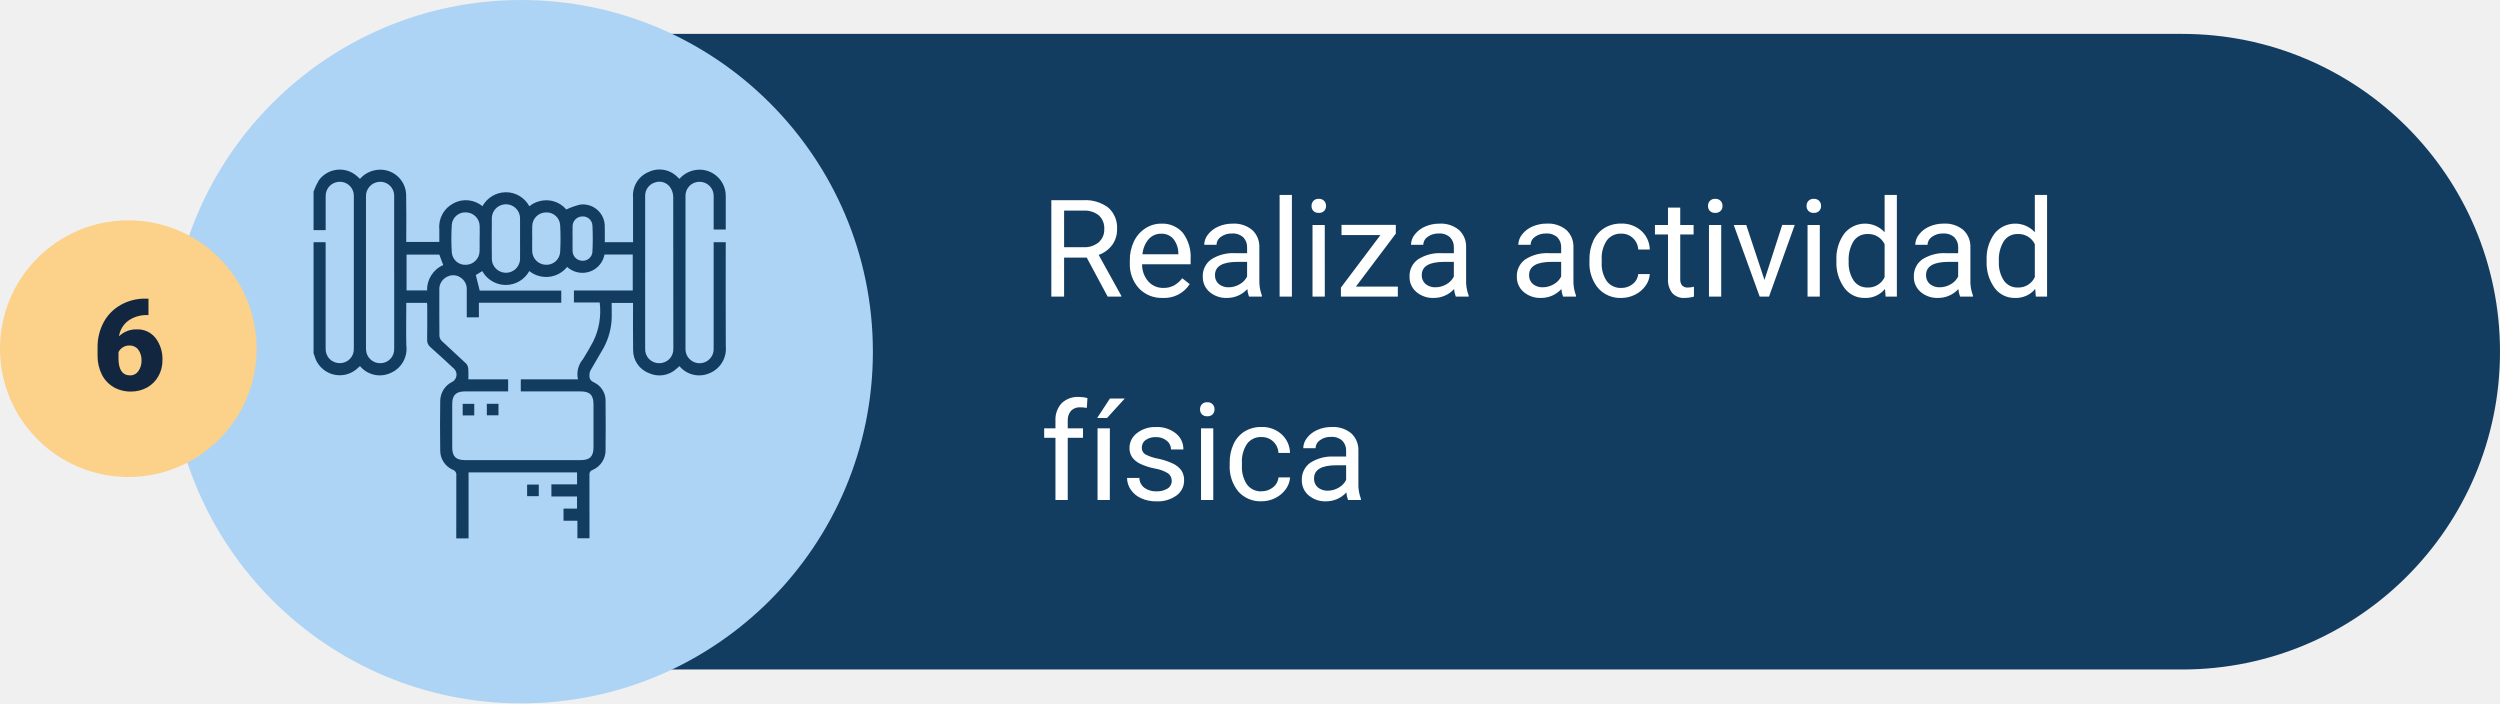
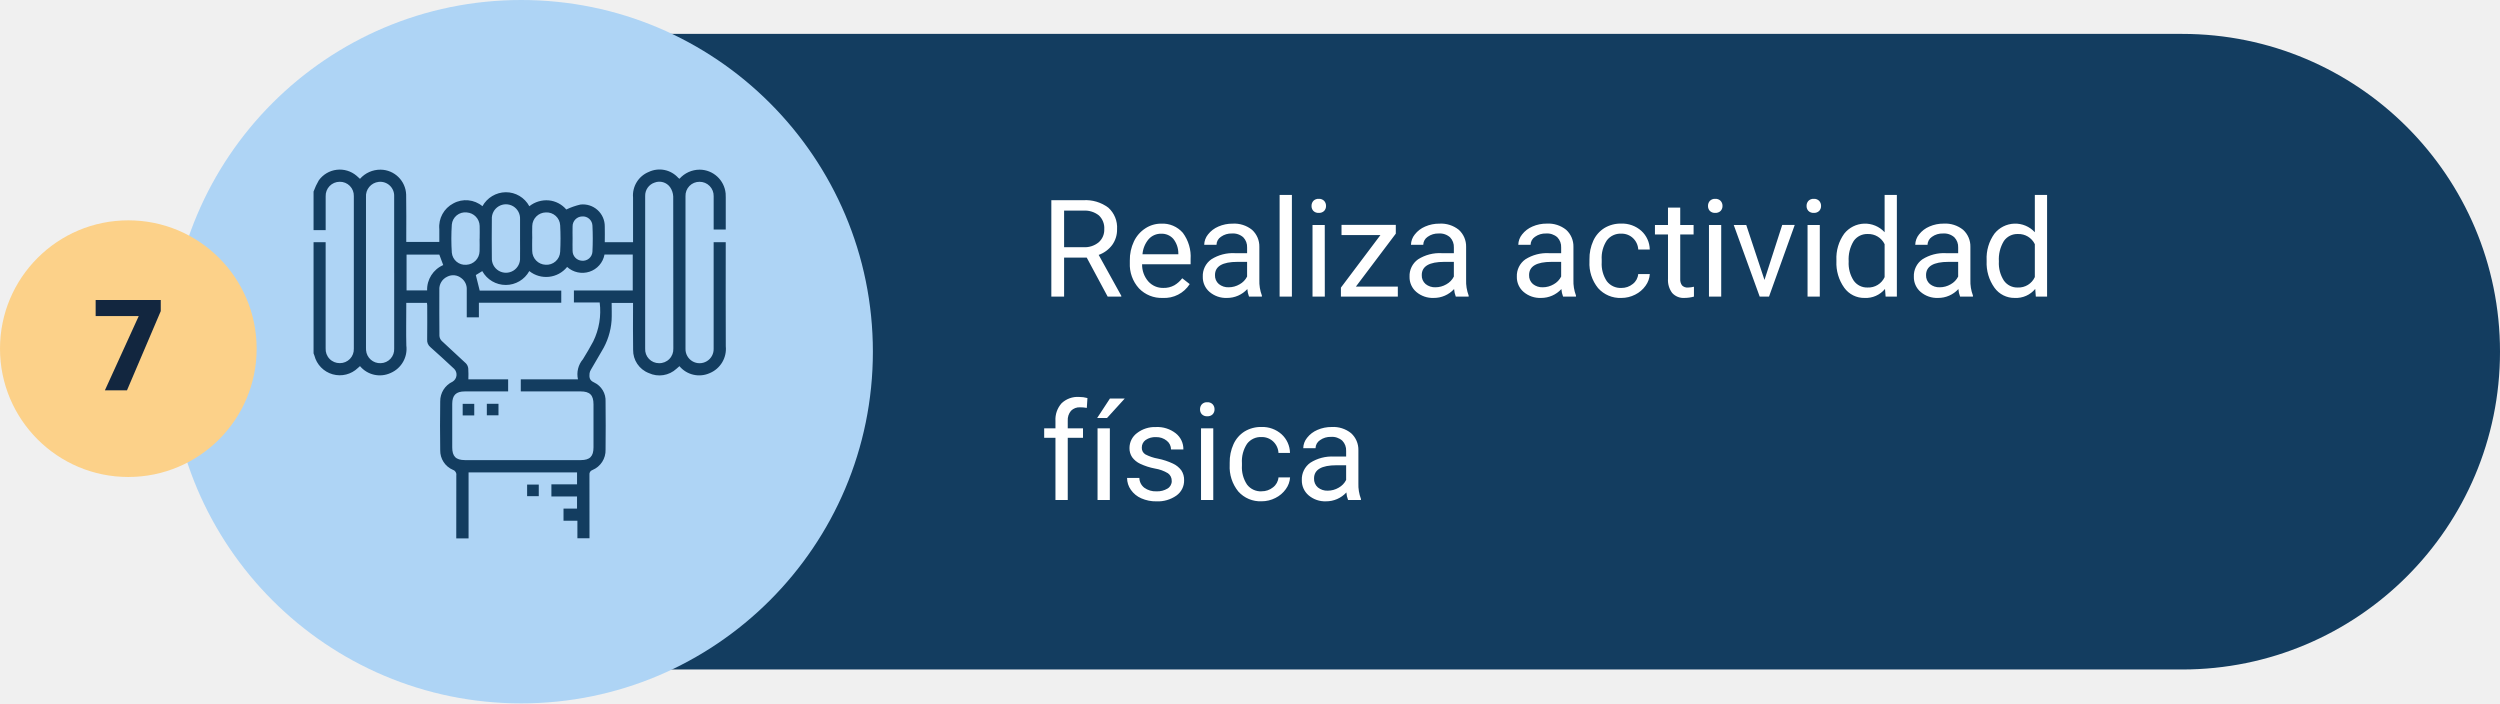
<svg xmlns="http://www.w3.org/2000/svg" width="295" height="83" viewBox="0 0 295 83">
  <defs>
    <clipPath id="clip-path">
      <rect id="Rectángulo_36353" data-name="Rectángulo 36353" width="48.645" height="43.531" fill="#133d60" />
    </clipPath>
  </defs>
-   <g id="Grupo_136244" data-name="Grupo 136244" transform="translate(-810 -7008)">
-     <path id="Trazado_129365" data-name="Trazado 129365" d="M37.5,0H225.756a37.5,37.5,0,0,1,0,75H37.5a37.5,37.5,0,0,1,0-75Z" transform="translate(841.744 7012)" fill="#133d60" />
-     <path id="Trazado_129368" data-name="Trazado 129368" d="M5.492,10.4H2.82V15H1.313V3.625H5.078A4.457,4.457,0,0,1,8.035,4.5,3.148,3.148,0,0,1,9.07,7.047,3.062,3.062,0,0,1,8.5,8.9a3.428,3.428,0,0,1-1.6,1.18L9.57,14.906V15H7.961ZM2.82,9.172h2.3A2.6,2.6,0,0,0,6.9,8.593a1.959,1.959,0,0,0,.66-1.55,2.062,2.062,0,0,0-.629-1.62,2.663,2.663,0,0,0-1.816-.571H2.82Zm11.633,5.984a3.693,3.693,0,0,1-2.8-1.129,4.19,4.19,0,0,1-1.078-3.02v-.266a5.073,5.073,0,0,1,.48-2.246A3.748,3.748,0,0,1,12.4,6.949a3.378,3.378,0,0,1,1.871-.559,3.166,3.166,0,0,1,2.563,1.086,4.7,4.7,0,0,1,.914,3.109v.6H12.023a3,3,0,0,0,.73,2.02,2.3,2.3,0,0,0,1.777.77,2.517,2.517,0,0,0,1.3-.312,3.259,3.259,0,0,0,.93-.828l.883.688A3.55,3.55,0,0,1,14.453,15.156Zm-.18-7.578a1.928,1.928,0,0,0-1.469.637A3.1,3.1,0,0,0,12.07,10H16.3V9.891a2.753,2.753,0,0,0-.594-1.707A1.815,1.815,0,0,0,14.273,7.578ZM24.641,15a3.036,3.036,0,0,1-.2-.891,3.225,3.225,0,0,1-2.406,1.047,2.984,2.984,0,0,1-2.051-.707,2.287,2.287,0,0,1-.8-1.793,2.39,2.39,0,0,1,1-2.051,4.733,4.733,0,0,1,2.824-.73h1.406V9.211A1.623,1.623,0,0,0,23.961,8a1.821,1.821,0,0,0-1.336-.449,2.108,2.108,0,0,0-1.3.391,1.151,1.151,0,0,0-.523.945H19.352A2,2,0,0,1,19.8,7.668a3.066,3.066,0,0,1,1.219-.934,4.1,4.1,0,0,1,1.691-.344A3.342,3.342,0,0,1,25,7.121a2.635,2.635,0,0,1,.859,2.012v3.891a4.757,4.757,0,0,0,.3,1.852V15Zm-2.4-1.1a2.54,2.54,0,0,0,1.289-.352,2.127,2.127,0,0,0,.883-.914V10.9H23.281q-2.656,0-2.656,1.555a1.316,1.316,0,0,0,.453,1.063A1.742,1.742,0,0,0,22.242,13.9ZM29.7,15H28.25V3H29.7Zm3.883,0H32.133V6.547h1.445ZM32.016,4.3a.863.863,0,0,1,.215-.594.807.807,0,0,1,.637-.242.819.819,0,0,1,.641.242.854.854,0,0,1,.219.594.826.826,0,0,1-.219.586.834.834,0,0,1-.641.234.821.821,0,0,1-.637-.234A.834.834,0,0,1,32.016,4.3ZM37.25,13.82H42.2V15H35.484V13.938l4.664-6.2H35.555v-1.2h6.406V7.57ZM49.039,15a3.036,3.036,0,0,1-.2-.891,3.225,3.225,0,0,1-2.406,1.047,2.984,2.984,0,0,1-2.051-.707,2.287,2.287,0,0,1-.8-1.793,2.39,2.39,0,0,1,1-2.051,4.733,4.733,0,0,1,2.824-.73h1.406V9.211A1.623,1.623,0,0,0,48.359,8a1.821,1.821,0,0,0-1.336-.449,2.107,2.107,0,0,0-1.3.391,1.151,1.151,0,0,0-.523.945H43.75A2,2,0,0,1,44.2,7.668a3.066,3.066,0,0,1,1.219-.934,4.1,4.1,0,0,1,1.691-.344,3.342,3.342,0,0,1,2.289.73,2.635,2.635,0,0,1,.859,2.012v3.891a4.757,4.757,0,0,0,.3,1.852V15Zm-2.4-1.1a2.54,2.54,0,0,0,1.289-.352,2.127,2.127,0,0,0,.883-.914V10.9H47.68q-2.656,0-2.656,1.555a1.316,1.316,0,0,0,.453,1.063A1.742,1.742,0,0,0,46.641,13.9ZM61.7,15a3.036,3.036,0,0,1-.2-.891,3.225,3.225,0,0,1-2.406,1.047,2.984,2.984,0,0,1-2.051-.707,2.287,2.287,0,0,1-.8-1.793,2.39,2.39,0,0,1,1-2.051,4.733,4.733,0,0,1,2.824-.73h1.406V9.211A1.623,1.623,0,0,0,61.023,8a1.821,1.821,0,0,0-1.336-.449,2.107,2.107,0,0,0-1.3.391,1.151,1.151,0,0,0-.523.945H56.414a2,2,0,0,1,.449-1.223,3.066,3.066,0,0,1,1.219-.934,4.1,4.1,0,0,1,1.691-.344,3.342,3.342,0,0,1,2.289.73,2.635,2.635,0,0,1,.859,2.012v3.891a4.757,4.757,0,0,0,.3,1.852V15Zm-2.4-1.1a2.54,2.54,0,0,0,1.289-.352,2.127,2.127,0,0,0,.883-.914V10.9H60.344q-2.656,0-2.656,1.555a1.316,1.316,0,0,0,.453,1.063A1.742,1.742,0,0,0,59.3,13.9Zm9.273.078a2.082,2.082,0,0,0,1.352-.469,1.649,1.649,0,0,0,.641-1.172h1.367a2.621,2.621,0,0,1-.5,1.383,3.293,3.293,0,0,1-1.23,1.047,3.55,3.55,0,0,1-1.629.391A3.482,3.482,0,0,1,65.832,14a4.59,4.59,0,0,1-1.02-3.152v-.242a5.089,5.089,0,0,1,.453-2.2,3.451,3.451,0,0,1,1.3-1.492,3.7,3.7,0,0,1,2-.531,3.39,3.39,0,0,1,2.363.852,3.043,3.043,0,0,1,1,2.211H70.57a1.992,1.992,0,0,0-.621-1.348,1.932,1.932,0,0,0-1.379-.527,2.023,2.023,0,0,0-1.707.793,3.724,3.724,0,0,0-.605,2.293v.273a3.65,3.65,0,0,0,.6,2.25A2.033,2.033,0,0,0,68.578,13.977ZM75.523,4.5V6.547H77.1V7.664H75.523v5.249a1.173,1.173,0,0,0,.211.763.888.888,0,0,0,.719.254,3.5,3.5,0,0,0,.688-.094V15a4.215,4.215,0,0,1-1.109.155,1.8,1.8,0,0,1-1.461-.586,2.517,2.517,0,0,1-.492-1.664V7.664H72.539V6.547h1.539V4.5ZM80.359,15H78.914V6.547h1.445ZM78.8,4.3a.863.863,0,0,1,.215-.594.807.807,0,0,1,.637-.242.819.819,0,0,1,.641.242.854.854,0,0,1,.219.594.826.826,0,0,1-.219.586.834.834,0,0,1-.641.234.821.821,0,0,1-.637-.234A.834.834,0,0,1,78.8,4.3Zm6.664,8.734,2.094-6.492h1.477L86,15H84.9L81.836,6.547h1.477ZM91.992,15H90.547V6.547h1.445ZM90.43,4.3a.863.863,0,0,1,.215-.594.807.807,0,0,1,.637-.242.819.819,0,0,1,.641.242.854.854,0,0,1,.219.594.826.826,0,0,1-.219.586.834.834,0,0,1-.641.234.821.821,0,0,1-.637-.234A.834.834,0,0,1,90.43,4.3Zm3.523,6.4a4.952,4.952,0,0,1,.922-3.129,3.137,3.137,0,0,1,4.766-.168V3h1.445V15H99.758l-.07-.906a2.943,2.943,0,0,1-2.414,1.063,2.887,2.887,0,0,1-2.395-1.2,5.008,5.008,0,0,1-.926-3.141Zm1.445.164a3.749,3.749,0,0,0,.594,2.25,1.92,1.92,0,0,0,1.641.813A2.108,2.108,0,0,0,99.641,12.7V8.813a2.125,2.125,0,0,0-1.992-1.2,1.929,1.929,0,0,0-1.656.82A4.128,4.128,0,0,0,95.4,10.867ZM108.547,15a3.036,3.036,0,0,1-.2-.891,3.225,3.225,0,0,1-2.406,1.047,2.984,2.984,0,0,1-2.051-.707,2.288,2.288,0,0,1-.8-1.793,2.39,2.39,0,0,1,1-2.051,4.733,4.733,0,0,1,2.824-.73h1.406V9.211A1.623,1.623,0,0,0,107.867,8a1.821,1.821,0,0,0-1.336-.449,2.108,2.108,0,0,0-1.3.391,1.151,1.151,0,0,0-.523.945h-1.453a2,2,0,0,1,.449-1.223,3.066,3.066,0,0,1,1.219-.934,4.1,4.1,0,0,1,1.691-.344,3.342,3.342,0,0,1,2.289.73,2.635,2.635,0,0,1,.859,2.012v3.891a4.757,4.757,0,0,0,.3,1.852V15Zm-2.4-1.1a2.54,2.54,0,0,0,1.289-.352,2.127,2.127,0,0,0,.883-.914V10.9h-1.133q-2.656,0-2.656,1.555a1.316,1.316,0,0,0,.453,1.063A1.742,1.742,0,0,0,106.148,13.9Zm5.531-3.2a4.952,4.952,0,0,1,.922-3.129,3.137,3.137,0,0,1,4.766-.168V3h1.445V15h-1.328l-.07-.906A2.943,2.943,0,0,1,115,15.156a2.887,2.887,0,0,1-2.395-1.2,5.008,5.008,0,0,1-.926-3.141Zm1.445.164a3.749,3.749,0,0,0,.594,2.25,1.92,1.92,0,0,0,1.641.813,2.108,2.108,0,0,0,2.008-1.234V8.813a2.125,2.125,0,0,0-1.992-1.2,1.929,1.929,0,0,0-1.656.82A4.128,4.128,0,0,0,113.125,10.867ZM1.8,39V31.664H.469V30.547H1.8V29.68a2.878,2.878,0,0,1,.727-2.1,2.745,2.745,0,0,1,2.055-.742,3.816,3.816,0,0,1,.992.132L5.5,28.133a4.151,4.151,0,0,0-.781-.07,1.41,1.41,0,0,0-1.086.411,1.669,1.669,0,0,0-.383,1.18v.893h1.8v1.117H3.25V39Zm6.414,0H6.766V30.547H8.219Zm.016-11.977h1.75l-2.094,2.3-1.164,0Zm7.289,9.734a1.064,1.064,0,0,0-.441-.91,4.249,4.249,0,0,0-1.539-.559,7.277,7.277,0,0,1-1.742-.562,2.479,2.479,0,0,1-.953-.781,1.869,1.869,0,0,1-.309-1.078,2.193,2.193,0,0,1,.879-1.758,3.432,3.432,0,0,1,2.246-.719A3.532,3.532,0,0,1,16,31.133a2.357,2.357,0,0,1,.895,1.9H15.438a1.3,1.3,0,0,0-.5-1.023,1.888,1.888,0,0,0-1.27-.43,1.976,1.976,0,0,0-1.234.344,1.082,1.082,0,0,0-.445.9.877.877,0,0,0,.414.789,5.1,5.1,0,0,0,1.5.508,7.8,7.8,0,0,1,1.754.578,2.558,2.558,0,0,1,1,.809,1.988,1.988,0,0,1,.324,1.152,2.163,2.163,0,0,1-.906,1.816,3.8,3.8,0,0,1-2.352.684,4.257,4.257,0,0,1-1.8-.359,2.922,2.922,0,0,1-1.223-1A2.42,2.42,0,0,1,10.25,36.4H11.7a1.5,1.5,0,0,0,.582,1.152,2.258,2.258,0,0,0,1.434.426,2.331,2.331,0,0,0,1.316-.332A1.02,1.02,0,0,0,15.523,36.758ZM20.422,39H18.977V30.547h1.445ZM18.859,28.3a.863.863,0,0,1,.215-.594.807.807,0,0,1,.637-.242.819.819,0,0,1,.641.242.854.854,0,0,1,.219.594.826.826,0,0,1-.219.586.834.834,0,0,1-.641.234.821.821,0,0,1-.637-.234A.834.834,0,0,1,18.859,28.3Zm7.266,9.672a2.082,2.082,0,0,0,1.352-.469,1.649,1.649,0,0,0,.641-1.172h1.367a2.621,2.621,0,0,1-.5,1.383,3.293,3.293,0,0,1-1.23,1.047,3.55,3.55,0,0,1-1.629.391A3.482,3.482,0,0,1,23.379,38a4.59,4.59,0,0,1-1.02-3.152v-.242a5.089,5.089,0,0,1,.453-2.2,3.451,3.451,0,0,1,1.3-1.492,3.7,3.7,0,0,1,2-.531,3.39,3.39,0,0,1,2.363.852,3.043,3.043,0,0,1,1,2.211H28.117a1.992,1.992,0,0,0-.621-1.348,1.932,1.932,0,0,0-1.379-.527,2.023,2.023,0,0,0-1.707.793,3.724,3.724,0,0,0-.605,2.293v.273a3.65,3.65,0,0,0,.6,2.25A2.033,2.033,0,0,0,26.125,37.977ZM36.328,39a3.036,3.036,0,0,1-.2-.891,3.225,3.225,0,0,1-2.406,1.047,2.984,2.984,0,0,1-2.051-.707,2.287,2.287,0,0,1-.8-1.793,2.39,2.39,0,0,1,1-2.051,4.733,4.733,0,0,1,2.824-.73H36.1v-.664A1.623,1.623,0,0,0,35.648,32a1.821,1.821,0,0,0-1.336-.449,2.107,2.107,0,0,0-1.3.391,1.151,1.151,0,0,0-.523.945H31.039a2,2,0,0,1,.449-1.223,3.066,3.066,0,0,1,1.219-.934,4.1,4.1,0,0,1,1.691-.344,3.342,3.342,0,0,1,2.289.73,2.635,2.635,0,0,1,.859,2.012v3.891a4.757,4.757,0,0,0,.3,1.852V39Zm-2.4-1.1a2.54,2.54,0,0,0,1.289-.352,2.127,2.127,0,0,0,.883-.914V34.9H34.969q-2.656,0-2.656,1.555a1.316,1.316,0,0,0,.453,1.063A1.742,1.742,0,0,0,33.93,37.9Z" transform="translate(932.744 7028)" fill="#fff" />
-     <g id="Grupo_134445" data-name="Grupo 134445" transform="translate(-51.256 2418)">
-       <circle id="Elipse_4971" data-name="Elipse 4971" cx="41.5" cy="41.5" r="41.5" transform="translate(881.256 4590)" fill="#aed4f5" />
-     </g>
-     <g id="Grupo_136159" data-name="Grupo 136159" transform="translate(847 7028)">
-       <g id="Grupo_136158" data-name="Grupo 136158" clip-path="url(#clip-path)">
-         <path id="Trazado_128974" data-name="Trazado 128974" d="M0,2.6A7.876,7.876,0,0,1,.619,1.279,3.053,3.053,0,0,1,5.066.731c.134.11.258.231.412.37A3.194,3.194,0,0,1,7.912.02a3.049,3.049,0,0,1,3.014,2.943c.032,1.678.011,3.357.013,5.035,0,.172,0,.344,0,.55h3.9c0-.509.008-1.01,0-1.512A3.1,3.1,0,0,1,16.494,4a3.061,3.061,0,0,1,3.433.33,3.19,3.19,0,0,1,2.742-1.648,3.135,3.135,0,0,1,2.792,1.652,3.246,3.246,0,0,1,2.308-.69,3.094,3.094,0,0,1,2.054,1.076,8.113,8.113,0,0,1,1.667-.584,2.577,2.577,0,0,1,2.873,2.587c.02.6,0,1.2,0,1.855H37.7V6.6c0-1.093.011-2.186,0-3.278A2.993,2.993,0,0,1,39.558.284a2.968,2.968,0,0,1,3.483.71,1.264,1.264,0,0,0,.137.1A3.193,3.193,0,0,1,45.563.019a3.1,3.1,0,0,1,3.063,2.807c.014.157.012.316.012.475,0,1.25,0,2.5,0,3.787H47.212V4.529c0-.459.007-.918,0-1.378a1.656,1.656,0,0,0-1.666-1.7,1.639,1.639,0,0,0-1.658,1.7q-.007,9,0,18a1.662,1.662,0,1,0,3.322-.021q.01-5.962,0-11.924V8.579h1.426v.547c0,3.911-.013,7.823.007,11.734a3.1,3.1,0,0,1-1.89,3.165,3.04,3.04,0,0,1-3.58-.819c-.114.1-.226.2-.341.3a2.965,2.965,0,0,1-3.279.514,2.887,2.887,0,0,1-1.845-2.752c-.03-1.662-.009-3.325-.01-4.988,0-.17,0-.339,0-.535H35.175c0,.7.031,1.388-.007,2.075A8,8,0,0,1,34,21.44c-.423.724-.849,1.446-1.266,2.173a1.128,1.128,0,0,0-.166.433c-.041.456-.04.821.528,1.078A2.36,2.36,0,0,1,34.457,27.4q.031,2.826,0,5.653a2.514,2.514,0,0,1-1.55,2.409.517.517,0,0,0-.352.566c.011,2.312.006,4.624.006,6.936v.553H31.133V41.446H29.495V40.013h1.594V38.582H28.065V37.148h3.026V35.739h-12.8V43.53H16.84v-.556c0-2.3,0-4.592.005-6.888a.578.578,0,0,0-.388-.639,2.471,2.471,0,0,1-1.512-2.336q-.042-2.874,0-5.748a2.536,2.536,0,0,1,1.463-2.328.973.973,0,0,0,.189-1.508c-.929-.861-1.853-1.727-2.806-2.562a1.046,1.046,0,0,1-.386-.9c.02-1.346.008-2.692.006-4.038,0-.09-.018-.181-.03-.292H10.939v.522c0,1.5-.029,3.009.008,4.513A3.1,3.1,0,0,1,9.1,24.008,3.046,3.046,0,0,1,5.479,23.2c-.083.074-.162.142-.238.213A3.089,3.089,0,0,1,.1,21.958c-.026-.09-.064-.176-.1-.265V8.582H1.426v.606q0,5.96,0,11.919A1.651,1.651,0,0,0,3.1,22.849,1.639,1.639,0,0,0,4.752,21.14q.007-9,0-18A1.638,1.638,0,0,0,3.083,1.449,1.652,1.652,0,0,0,1.429,3.161c-.011,1.14,0,2.279,0,3.419v.577H0V2.6M31.2,24.76a2.739,2.739,0,0,1,.587-2.375C32.217,21.7,32.616,21,33,20.291a8.125,8.125,0,0,0,.763-4.6H30.721V14.277h6.943v-4.24H34.33a2.632,2.632,0,0,1-1.78,2.028,2.685,2.685,0,0,1-2.629-.567,3.185,3.185,0,0,1-4.464.487,3.17,3.17,0,0,1-5.549.006l-.761.464.458,1.838h9.625v1.429H19.509v1.724H18.077c0-1.119,0-2.193,0-3.268a1.58,1.58,0,0,0-.64-1.361,1.524,1.524,0,0,0-1.655-.173,1.612,1.612,0,0,0-.941,1.574c0,1.8-.01,3.61.011,5.414a.938.938,0,0,0,.277.6c.941.894,1.913,1.754,2.854,2.648a1.031,1.031,0,0,1,.272.6,12.663,12.663,0,0,1,.012,1.278h4.693v1.429c-1.727,0-3.419,0-5.111,0-1.038,0-1.483.442-1.486,1.469q-.006,2.565,0,5.129c0,1.071.426,1.5,1.494,1.506q6.838.005,13.676,0c1.068,0,1.5-.436,1.5-1.5q0-2.541,0-5.082c0-1.092-.433-1.522-1.527-1.523q-3.253,0-6.505,0h-.549V24.76ZM9.511,12.2v-.9c0-2.707,0-5.413,0-8.12a1.645,1.645,0,0,0-1.824-1.72,1.686,1.686,0,0,0-1.5,1.817q0,8.88,0,17.759c0,.095,0,.19.007.285a1.662,1.662,0,0,0,1.735,1.533,1.632,1.632,0,0,0,1.584-1.725c.007-2.976,0-5.951,0-8.927m29.616-.044c0,2.992,0,5.983,0,8.974a1.632,1.632,0,0,0,1.634,1.723,1.65,1.65,0,0,0,1.69-1.727q.009-8.974-.013-17.949a2.109,2.109,0,0,0-.371-1.092,1.553,1.553,0,0,0-1.82-.545,1.618,1.618,0,0,0-1.119,1.593q-.009,4.511,0,9.022M24.366,8.179V5.949c0-.032,0-.063,0-.095a1.667,1.667,0,1,0-3.329.017q-.024,2.277,0,4.555a1.667,1.667,0,1,0,3.328-.017c.012-.743,0-1.487,0-2.23M19.6,8.172c0-.506.019-1.012,0-1.517a1.633,1.633,0,0,0-1.523-1.589A1.583,1.583,0,0,0,16.314,6.5a24.806,24.806,0,0,0,0,3.313,1.584,1.584,0,0,0,1.712,1.43,1.637,1.637,0,0,0,1.565-1.6c.022-.489,0-.98,0-1.47M25.8,8.134h0c0,.49-.017.98,0,1.469a1.645,1.645,0,0,0,1.578,1.638A1.611,1.611,0,0,0,29.1,9.709a29.354,29.354,0,0,0,0-3.126,1.6,1.6,0,0,0-1.684-1.518,1.632,1.632,0,0,0-1.611,1.6c-.025.489,0,.979,0,1.469M15.3,11.277l-.461-1.238H10.974v4.226H13.4a3.162,3.162,0,0,1,1.9-2.988M30.565,8.141h0c0,.491-.017.982,0,1.472a1.163,1.163,0,0,0,1.1,1.151A1.133,1.133,0,0,0,32.908,9.7c.051-1.026.051-2.058,0-3.084a1.13,1.13,0,0,0-1.217-1.078,1.161,1.161,0,0,0-1.126,1.175c-.018.474,0,.95,0,1.425" transform="translate(0 0.001)" fill="#133d60" />
-         <rect id="Rectángulo_36350" data-name="Rectángulo 36350" width="1.375" height="1.368" transform="translate(25.2 37.18)" fill="#133d60" />
-         <rect id="Rectángulo_36351" data-name="Rectángulo 36351" width="1.366" height="1.367" transform="translate(17.596 27.653)" fill="#133d60" />
-         <rect id="Rectángulo_36352" data-name="Rectángulo 36352" width="1.375" height="1.359" transform="translate(20.446 27.647)" fill="#133d60" />
+   <g id="Grupo_136238" data-name="Grupo 136238" transform="translate(-810 -7008)">
+     <rect id="Rectángulo_36314" data-name="Rectángulo 36314" width="263.256" height="75" rx="37.5" transform="translate(841.744 7012)" fill="#133d60" />
+     <path id="Trazado_129339" data-name="Trazado 129339" d="M5.492,10.4H2.82V15H1.313V3.625H5.078A4.457,4.457,0,0,1,8.035,4.5,3.148,3.148,0,0,1,9.07,7.047,3.062,3.062,0,0,1,8.5,8.9a3.428,3.428,0,0,1-1.6,1.18L9.57,14.906V15H7.961ZM2.82,9.172h2.3A2.6,2.6,0,0,0,6.9,8.593a1.959,1.959,0,0,0,.66-1.55,2.062,2.062,0,0,0-.629-1.62,2.663,2.663,0,0,0-1.816-.571H2.82Zm11.633,5.984a3.693,3.693,0,0,1-2.8-1.129,4.19,4.19,0,0,1-1.078-3.02v-.266a5.073,5.073,0,0,1,.48-2.246A3.748,3.748,0,0,1,12.4,6.949a3.378,3.378,0,0,1,1.871-.559,3.166,3.166,0,0,1,2.563,1.086,4.7,4.7,0,0,1,.914,3.109v.6H12.023a3,3,0,0,0,.73,2.02,2.3,2.3,0,0,0,1.777.77,2.517,2.517,0,0,0,1.3-.312,3.259,3.259,0,0,0,.93-.828l.883.688A3.55,3.55,0,0,1,14.453,15.156Zm-.18-7.578a1.928,1.928,0,0,0-1.469.637A3.1,3.1,0,0,0,12.07,10H16.3V9.891a2.753,2.753,0,0,0-.594-1.707A1.815,1.815,0,0,0,14.273,7.578ZM24.641,15a3.036,3.036,0,0,1-.2-.891,3.225,3.225,0,0,1-2.406,1.047,2.984,2.984,0,0,1-2.051-.707,2.287,2.287,0,0,1-.8-1.793,2.39,2.39,0,0,1,1-2.051,4.733,4.733,0,0,1,2.824-.73h1.406V9.211A1.623,1.623,0,0,0,23.961,8a1.821,1.821,0,0,0-1.336-.449,2.108,2.108,0,0,0-1.3.391,1.151,1.151,0,0,0-.523.945H19.352A2,2,0,0,1,19.8,7.668a3.066,3.066,0,0,1,1.219-.934,4.1,4.1,0,0,1,1.691-.344A3.342,3.342,0,0,1,25,7.121a2.635,2.635,0,0,1,.859,2.012v3.891a4.757,4.757,0,0,0,.3,1.852V15Zm-2.4-1.1a2.54,2.54,0,0,0,1.289-.352,2.127,2.127,0,0,0,.883-.914V10.9H23.281q-2.656,0-2.656,1.555a1.316,1.316,0,0,0,.453,1.063A1.742,1.742,0,0,0,22.242,13.9ZM29.7,15H28.25V3H29.7Zm3.883,0H32.133V6.547h1.445ZM32.016,4.3a.863.863,0,0,1,.215-.594.807.807,0,0,1,.637-.242.819.819,0,0,1,.641.242.854.854,0,0,1,.219.594.826.826,0,0,1-.219.586.834.834,0,0,1-.641.234.821.821,0,0,1-.637-.234A.834.834,0,0,1,32.016,4.3ZM37.25,13.82H42.2V15H35.484V13.938l4.664-6.2H35.555v-1.2h6.406V7.57ZM49.039,15a3.036,3.036,0,0,1-.2-.891,3.225,3.225,0,0,1-2.406,1.047,2.984,2.984,0,0,1-2.051-.707,2.287,2.287,0,0,1-.8-1.793,2.39,2.39,0,0,1,1-2.051,4.733,4.733,0,0,1,2.824-.73h1.406V9.211A1.623,1.623,0,0,0,48.359,8a1.821,1.821,0,0,0-1.336-.449,2.107,2.107,0,0,0-1.3.391,1.151,1.151,0,0,0-.523.945H43.75A2,2,0,0,1,44.2,7.668a3.066,3.066,0,0,1,1.219-.934,4.1,4.1,0,0,1,1.691-.344,3.342,3.342,0,0,1,2.289.73,2.635,2.635,0,0,1,.859,2.012v3.891a4.757,4.757,0,0,0,.3,1.852V15Zm-2.4-1.1a2.54,2.54,0,0,0,1.289-.352,2.127,2.127,0,0,0,.883-.914V10.9H47.68q-2.656,0-2.656,1.555a1.316,1.316,0,0,0,.453,1.063A1.742,1.742,0,0,0,46.641,13.9ZM61.7,15a3.036,3.036,0,0,1-.2-.891,3.225,3.225,0,0,1-2.406,1.047,2.984,2.984,0,0,1-2.051-.707,2.287,2.287,0,0,1-.8-1.793,2.39,2.39,0,0,1,1-2.051,4.733,4.733,0,0,1,2.824-.73h1.406V9.211A1.623,1.623,0,0,0,61.023,8a1.821,1.821,0,0,0-1.336-.449,2.107,2.107,0,0,0-1.3.391,1.151,1.151,0,0,0-.523.945H56.414a2,2,0,0,1,.449-1.223,3.066,3.066,0,0,1,1.219-.934,4.1,4.1,0,0,1,1.691-.344,3.342,3.342,0,0,1,2.289.73,2.635,2.635,0,0,1,.859,2.012v3.891a4.757,4.757,0,0,0,.3,1.852V15Zm-2.4-1.1a2.54,2.54,0,0,0,1.289-.352,2.127,2.127,0,0,0,.883-.914V10.9H60.344q-2.656,0-2.656,1.555a1.316,1.316,0,0,0,.453,1.063A1.742,1.742,0,0,0,59.3,13.9Zm9.273.078a2.082,2.082,0,0,0,1.352-.469,1.649,1.649,0,0,0,.641-1.172h1.367a2.621,2.621,0,0,1-.5,1.383,3.293,3.293,0,0,1-1.23,1.047,3.55,3.55,0,0,1-1.629.391A3.482,3.482,0,0,1,65.832,14a4.59,4.59,0,0,1-1.02-3.152v-.242a5.089,5.089,0,0,1,.453-2.2,3.451,3.451,0,0,1,1.3-1.492,3.7,3.7,0,0,1,2-.531,3.39,3.39,0,0,1,2.363.852,3.043,3.043,0,0,1,1,2.211H70.57a1.992,1.992,0,0,0-.621-1.348,1.932,1.932,0,0,0-1.379-.527,2.023,2.023,0,0,0-1.707.793,3.724,3.724,0,0,0-.605,2.293v.273a3.65,3.65,0,0,0,.6,2.25A2.033,2.033,0,0,0,68.578,13.977ZM75.523,4.5V6.547H77.1V7.664H75.523v5.249a1.173,1.173,0,0,0,.211.763.888.888,0,0,0,.719.254,3.5,3.5,0,0,0,.688-.094V15a4.215,4.215,0,0,1-1.109.155,1.8,1.8,0,0,1-1.461-.586,2.517,2.517,0,0,1-.492-1.664V7.664H72.539V6.547h1.539V4.5ZM80.359,15H78.914V6.547h1.445ZM78.8,4.3a.863.863,0,0,1,.215-.594.807.807,0,0,1,.637-.242.819.819,0,0,1,.641.242.854.854,0,0,1,.219.594.826.826,0,0,1-.219.586.834.834,0,0,1-.641.234.821.821,0,0,1-.637-.234A.834.834,0,0,1,78.8,4.3Zm6.664,8.734,2.094-6.492h1.477L86,15H84.9L81.836,6.547h1.477ZM91.992,15H90.547V6.547h1.445ZM90.43,4.3a.863.863,0,0,1,.215-.594.807.807,0,0,1,.637-.242.819.819,0,0,1,.641.242.854.854,0,0,1,.219.594.826.826,0,0,1-.219.586.834.834,0,0,1-.641.234.821.821,0,0,1-.637-.234A.834.834,0,0,1,90.43,4.3Zm3.523,6.4a4.952,4.952,0,0,1,.922-3.129,3.137,3.137,0,0,1,4.766-.168V3h1.445V15H99.758l-.07-.906a2.943,2.943,0,0,1-2.414,1.063,2.887,2.887,0,0,1-2.395-1.2,5.008,5.008,0,0,1-.926-3.141Zm1.445.164a3.749,3.749,0,0,0,.594,2.25,1.92,1.92,0,0,0,1.641.813A2.108,2.108,0,0,0,99.641,12.7V8.813a2.125,2.125,0,0,0-1.992-1.2,1.929,1.929,0,0,0-1.656.82A4.128,4.128,0,0,0,95.4,10.867ZM108.547,15a3.036,3.036,0,0,1-.2-.891,3.225,3.225,0,0,1-2.406,1.047,2.984,2.984,0,0,1-2.051-.707,2.288,2.288,0,0,1-.8-1.793,2.39,2.39,0,0,1,1-2.051,4.733,4.733,0,0,1,2.824-.73h1.406V9.211A1.623,1.623,0,0,0,107.867,8a1.821,1.821,0,0,0-1.336-.449,2.108,2.108,0,0,0-1.3.391,1.151,1.151,0,0,0-.523.945h-1.453a2,2,0,0,1,.449-1.223,3.066,3.066,0,0,1,1.219-.934,4.1,4.1,0,0,1,1.691-.344,3.342,3.342,0,0,1,2.289.73,2.635,2.635,0,0,1,.859,2.012v3.891a4.757,4.757,0,0,0,.3,1.852V15Zm-2.4-1.1a2.54,2.54,0,0,0,1.289-.352,2.127,2.127,0,0,0,.883-.914V10.9h-1.133q-2.656,0-2.656,1.555a1.316,1.316,0,0,0,.453,1.063A1.742,1.742,0,0,0,106.148,13.9Zm5.531-3.2a4.952,4.952,0,0,1,.922-3.129,3.137,3.137,0,0,1,4.766-.168V3h1.445V15h-1.328l-.07-.906A2.943,2.943,0,0,1,115,15.156a2.887,2.887,0,0,1-2.395-1.2,5.008,5.008,0,0,1-.926-3.141Zm1.445.164a3.749,3.749,0,0,0,.594,2.25,1.92,1.92,0,0,0,1.641.813,2.108,2.108,0,0,0,2.008-1.234V8.813a2.125,2.125,0,0,0-1.992-1.2,1.929,1.929,0,0,0-1.656.82A4.128,4.128,0,0,0,113.125,10.867ZM1.8,39V31.664H.469V30.547H1.8V29.68a2.878,2.878,0,0,1,.727-2.1,2.745,2.745,0,0,1,2.055-.742,3.816,3.816,0,0,1,.992.132L5.5,28.133a4.151,4.151,0,0,0-.781-.07,1.41,1.41,0,0,0-1.086.411,1.669,1.669,0,0,0-.383,1.18v.893h1.8v1.117H3.25V39Zm6.414,0H6.766V30.547H8.219Zm.016-11.977h1.75l-2.094,2.3-1.164,0Zm7.289,9.734a1.064,1.064,0,0,0-.441-.91,4.249,4.249,0,0,0-1.539-.559,7.277,7.277,0,0,1-1.742-.562,2.479,2.479,0,0,1-.953-.781,1.869,1.869,0,0,1-.309-1.078,2.193,2.193,0,0,1,.879-1.758,3.432,3.432,0,0,1,2.246-.719A3.532,3.532,0,0,1,16,31.133a2.357,2.357,0,0,1,.895,1.9H15.438a1.3,1.3,0,0,0-.5-1.023,1.888,1.888,0,0,0-1.27-.43,1.976,1.976,0,0,0-1.234.344,1.082,1.082,0,0,0-.445.9.877.877,0,0,0,.414.789,5.1,5.1,0,0,0,1.5.508,7.8,7.8,0,0,1,1.754.578,2.558,2.558,0,0,1,1,.809,1.988,1.988,0,0,1,.324,1.152,2.163,2.163,0,0,1-.906,1.816,3.8,3.8,0,0,1-2.352.684,4.257,4.257,0,0,1-1.8-.359,2.922,2.922,0,0,1-1.223-1A2.42,2.42,0,0,1,10.25,36.4H11.7a1.5,1.5,0,0,0,.582,1.152,2.258,2.258,0,0,0,1.434.426,2.331,2.331,0,0,0,1.316-.332A1.02,1.02,0,0,0,15.523,36.758ZM20.422,39H18.977V30.547h1.445ZM18.859,28.3a.863.863,0,0,1,.215-.594.807.807,0,0,1,.637-.242.819.819,0,0,1,.641.242.854.854,0,0,1,.219.594.826.826,0,0,1-.219.586.834.834,0,0,1-.641.234.821.821,0,0,1-.637-.234A.834.834,0,0,1,18.859,28.3Zm7.266,9.672a2.082,2.082,0,0,0,1.352-.469,1.649,1.649,0,0,0,.641-1.172h1.367a2.621,2.621,0,0,1-.5,1.383,3.293,3.293,0,0,1-1.23,1.047,3.55,3.55,0,0,1-1.629.391A3.482,3.482,0,0,1,23.379,38a4.59,4.59,0,0,1-1.02-3.152v-.242a5.089,5.089,0,0,1,.453-2.2,3.451,3.451,0,0,1,1.3-1.492,3.7,3.7,0,0,1,2-.531,3.39,3.39,0,0,1,2.363.852,3.043,3.043,0,0,1,1,2.211H28.117a1.992,1.992,0,0,0-.621-1.348,1.932,1.932,0,0,0-1.379-.527,2.023,2.023,0,0,0-1.707.793,3.724,3.724,0,0,0-.605,2.293v.273a3.65,3.65,0,0,0,.6,2.25A2.033,2.033,0,0,0,26.125,37.977ZM36.328,39a3.036,3.036,0,0,1-.2-.891,3.225,3.225,0,0,1-2.406,1.047,2.984,2.984,0,0,1-2.051-.707,2.287,2.287,0,0,1-.8-1.793,2.39,2.39,0,0,1,1-2.051,4.733,4.733,0,0,1,2.824-.73H36.1v-.664A1.623,1.623,0,0,0,35.648,32a1.821,1.821,0,0,0-1.336-.449,2.107,2.107,0,0,0-1.3.391,1.151,1.151,0,0,0-.523.945H31.039a2,2,0,0,1,.449-1.223,3.066,3.066,0,0,1,1.219-.934,4.1,4.1,0,0,1,1.691-.344,3.342,3.342,0,0,1,2.289.73,2.635,2.635,0,0,1,.859,2.012v3.891a4.757,4.757,0,0,0,.3,1.852V39Zm-2.4-1.1a2.54,2.54,0,0,0,1.289-.352,2.127,2.127,0,0,0,.883-.914V34.9H34.969q-2.656,0-2.656,1.555a1.316,1.316,0,0,0,.453,1.063A1.742,1.742,0,0,0,33.93,37.9Z" transform="translate(932.744 7028)" fill="#fff" />
+     <g id="Grupo_136115" data-name="Grupo 136115" transform="translate(105 2014)">
+       <g id="Grupo_134445" data-name="Grupo 134445" transform="translate(-156.256 404)">
+         <circle id="Elipse_4971" data-name="Elipse 4971" cx="41.5" cy="41.5" r="41.5" transform="translate(881.256 4590)" fill="#aed4f5" />
+       </g>
+       <g id="Grupo_136159" data-name="Grupo 136159" transform="translate(742 5014)">
+         <g id="Grupo_136158" data-name="Grupo 136158" clip-path="url(#clip-path)">
+           <path id="Trazado_128974" data-name="Trazado 128974" d="M0,2.6A7.876,7.876,0,0,1,.619,1.279,3.053,3.053,0,0,1,5.066.731c.134.11.258.231.412.37A3.194,3.194,0,0,1,7.912.02a3.049,3.049,0,0,1,3.014,2.943c.032,1.678.011,3.357.013,5.035,0,.172,0,.344,0,.55h3.9c0-.509.008-1.01,0-1.512A3.1,3.1,0,0,1,16.494,4a3.061,3.061,0,0,1,3.433.33,3.19,3.19,0,0,1,2.742-1.648,3.135,3.135,0,0,1,2.792,1.652,3.246,3.246,0,0,1,2.308-.69,3.094,3.094,0,0,1,2.054,1.076,8.113,8.113,0,0,1,1.667-.584,2.577,2.577,0,0,1,2.873,2.587c.02.6,0,1.2,0,1.855H37.7V6.6c0-1.093.011-2.186,0-3.278A2.993,2.993,0,0,1,39.558.284a2.968,2.968,0,0,1,3.483.71,1.264,1.264,0,0,0,.137.1A3.193,3.193,0,0,1,45.563.019a3.1,3.1,0,0,1,3.063,2.807c.014.157.012.316.012.475,0,1.25,0,2.5,0,3.787H47.212V4.529c0-.459.007-.918,0-1.378a1.656,1.656,0,0,0-1.666-1.7,1.639,1.639,0,0,0-1.658,1.7q-.007,9,0,18a1.662,1.662,0,1,0,3.322-.021q.01-5.962,0-11.924V8.579h1.426v.547c0,3.911-.013,7.823.007,11.734a3.1,3.1,0,0,1-1.89,3.165,3.04,3.04,0,0,1-3.58-.819c-.114.1-.226.2-.341.3a2.965,2.965,0,0,1-3.279.514,2.887,2.887,0,0,1-1.845-2.752c-.03-1.662-.009-3.325-.01-4.988,0-.17,0-.339,0-.535H35.175c0,.7.031,1.388-.007,2.075A8,8,0,0,1,34,21.44c-.423.724-.849,1.446-1.266,2.173a1.128,1.128,0,0,0-.166.433c-.041.456-.04.821.528,1.078A2.36,2.36,0,0,1,34.457,27.4q.031,2.826,0,5.653a2.514,2.514,0,0,1-1.55,2.409.517.517,0,0,0-.352.566c.011,2.312.006,4.624.006,6.936v.553H31.133V41.446H29.495V40.013h1.594V38.582H28.065V37.148h3.026V35.739h-12.8V43.53H16.84v-.556c0-2.3,0-4.592.005-6.888a.578.578,0,0,0-.388-.639,2.471,2.471,0,0,1-1.512-2.336q-.042-2.874,0-5.748a2.536,2.536,0,0,1,1.463-2.328.973.973,0,0,0,.189-1.508c-.929-.861-1.853-1.727-2.806-2.562a1.046,1.046,0,0,1-.386-.9c.02-1.346.008-2.692.006-4.038,0-.09-.018-.181-.03-.292H10.939v.522c0,1.5-.029,3.009.008,4.513A3.1,3.1,0,0,1,9.1,24.008,3.046,3.046,0,0,1,5.479,23.2c-.083.074-.162.142-.238.213A3.089,3.089,0,0,1,.1,21.958c-.026-.09-.064-.176-.1-.265V8.582H1.426v.606q0,5.96,0,11.919A1.651,1.651,0,0,0,3.1,22.849,1.639,1.639,0,0,0,4.752,21.14q.007-9,0-18A1.638,1.638,0,0,0,3.083,1.449,1.652,1.652,0,0,0,1.429,3.161c-.011,1.14,0,2.279,0,3.419v.577H0V2.6M31.2,24.76a2.739,2.739,0,0,1,.587-2.375C32.217,21.7,32.616,21,33,20.291a8.125,8.125,0,0,0,.763-4.6H30.721V14.277h6.943v-4.24H34.33a2.632,2.632,0,0,1-1.78,2.028,2.685,2.685,0,0,1-2.629-.567,3.185,3.185,0,0,1-4.464.487,3.17,3.17,0,0,1-5.549.006l-.761.464.458,1.838h9.625v1.429H19.509v1.724H18.077c0-1.119,0-2.193,0-3.268a1.58,1.58,0,0,0-.64-1.361,1.524,1.524,0,0,0-1.655-.173,1.612,1.612,0,0,0-.941,1.574c0,1.8-.01,3.61.011,5.414a.938.938,0,0,0,.277.6c.941.894,1.913,1.754,2.854,2.648a1.031,1.031,0,0,1,.272.6,12.663,12.663,0,0,1,.012,1.278h4.693v1.429c-1.727,0-3.419,0-5.111,0-1.038,0-1.483.442-1.486,1.469q-.006,2.565,0,5.129c0,1.071.426,1.5,1.494,1.506q6.838.005,13.676,0c1.068,0,1.5-.436,1.5-1.5q0-2.541,0-5.082c0-1.092-.433-1.522-1.527-1.523q-3.253,0-6.505,0h-.549V24.76ZM9.511,12.2v-.9c0-2.707,0-5.413,0-8.12a1.645,1.645,0,0,0-1.824-1.72,1.686,1.686,0,0,0-1.5,1.817q0,8.88,0,17.759c0,.095,0,.19.007.285a1.662,1.662,0,0,0,1.735,1.533,1.632,1.632,0,0,0,1.584-1.725c.007-2.976,0-5.951,0-8.927m29.616-.044c0,2.992,0,5.983,0,8.974a1.632,1.632,0,0,0,1.634,1.723,1.65,1.65,0,0,0,1.69-1.727q.009-8.974-.013-17.949a2.109,2.109,0,0,0-.371-1.092,1.553,1.553,0,0,0-1.82-.545,1.618,1.618,0,0,0-1.119,1.593q-.009,4.511,0,9.022M24.366,8.179V5.949c0-.032,0-.063,0-.095a1.667,1.667,0,1,0-3.329.017q-.024,2.277,0,4.555a1.667,1.667,0,1,0,3.328-.017c.012-.743,0-1.487,0-2.23M19.6,8.172c0-.506.019-1.012,0-1.517a1.633,1.633,0,0,0-1.523-1.589A1.583,1.583,0,0,0,16.314,6.5a24.806,24.806,0,0,0,0,3.313,1.584,1.584,0,0,0,1.712,1.43,1.637,1.637,0,0,0,1.565-1.6c.022-.489,0-.98,0-1.47M25.8,8.134h0c0,.49-.017.98,0,1.469a1.645,1.645,0,0,0,1.578,1.638A1.611,1.611,0,0,0,29.1,9.709a29.354,29.354,0,0,0,0-3.126,1.6,1.6,0,0,0-1.684-1.518,1.632,1.632,0,0,0-1.611,1.6c-.025.489,0,.979,0,1.469M15.3,11.277l-.461-1.238H10.974v4.226H13.4a3.162,3.162,0,0,1,1.9-2.988M30.565,8.141h0c0,.491-.017.982,0,1.472a1.163,1.163,0,0,0,1.1,1.151A1.133,1.133,0,0,0,32.908,9.7c.051-1.026.051-2.058,0-3.084a1.13,1.13,0,0,0-1.217-1.078,1.161,1.161,0,0,0-1.126,1.175c-.018.474,0,.95,0,1.425" transform="translate(0 0.001)" fill="#133d60" />
+           <rect id="Rectángulo_36350" data-name="Rectángulo 36350" width="1.375" height="1.368" transform="translate(25.2 37.18)" fill="#133d60" />
+           <rect id="Rectángulo_36351" data-name="Rectángulo 36351" width="1.366" height="1.367" transform="translate(17.596 27.653)" fill="#133d60" />
+           <rect id="Rectángulo_36352" data-name="Rectángulo 36352" width="1.375" height="1.359" transform="translate(20.446 27.647)" fill="#133d60" />
+         </g>
      </g>
    </g>
-     <path id="Trazado_129366" data-name="Trazado 129366" d="M15.142,0A15.142,15.142,0,1,1,0,15.142,15.142,15.142,0,0,1,15.142,0Z" transform="translate(810 7034)" fill="#fcd189" />
-     <path id="Trazado_129367" data-name="Trazado 129367" d="M2.271-10.818v1.941h-.11a3.706,3.706,0,0,0-2.274.663A2.8,2.8,0,0,0-1.208-6.372,2.886,2.886,0,0,1,.9-7.192a2.692,2.692,0,0,1,2.2,1.011,4.077,4.077,0,0,1,.82,2.651,3.733,3.733,0,0,1-.48,1.868A3.423,3.423,0,0,1,2.106-.333,3.852,3.852,0,0,1,.2.146,3.981,3.981,0,0,1-1.831-.37,3.55,3.55,0,0,1-3.223-1.846a4.86,4.86,0,0,1-.513-2.212v-.989a6.156,6.156,0,0,1,.707-2.963,5.124,5.124,0,0,1,2.018-2.062A5.769,5.769,0,0,1,1.9-10.818ZM.044-5.288a1.416,1.416,0,0,0-.82.226,1.438,1.438,0,0,0-.491.554v.737q0,2.013,1.4,2.013a1.136,1.136,0,0,0,.941-.5A2.045,2.045,0,0,0,1.45-3.523,2.007,2.007,0,0,0,1.066-4.8,1.232,1.232,0,0,0,.044-5.288Z" transform="translate(825.249 7054.057)" fill="#12263f" />
+     <g id="Grupo_136116" data-name="Grupo 136116" transform="translate(810 7034)">
+       <ellipse id="Elipse_4785" data-name="Elipse 4785" cx="15.142" cy="15.142" rx="15.142" ry="15.142" transform="translate(0 0)" fill="#fcd189" />
+       <path id="Trazado_129340" data-name="Trazado 129340" d="M3.721-9.346-.264,0H-2.871L1.121-8.76H-3.962v-1.9H3.721Z" transform="translate(15.249 20.057)" fill="#12263f" />
+     </g>
  </g>
</svg>
